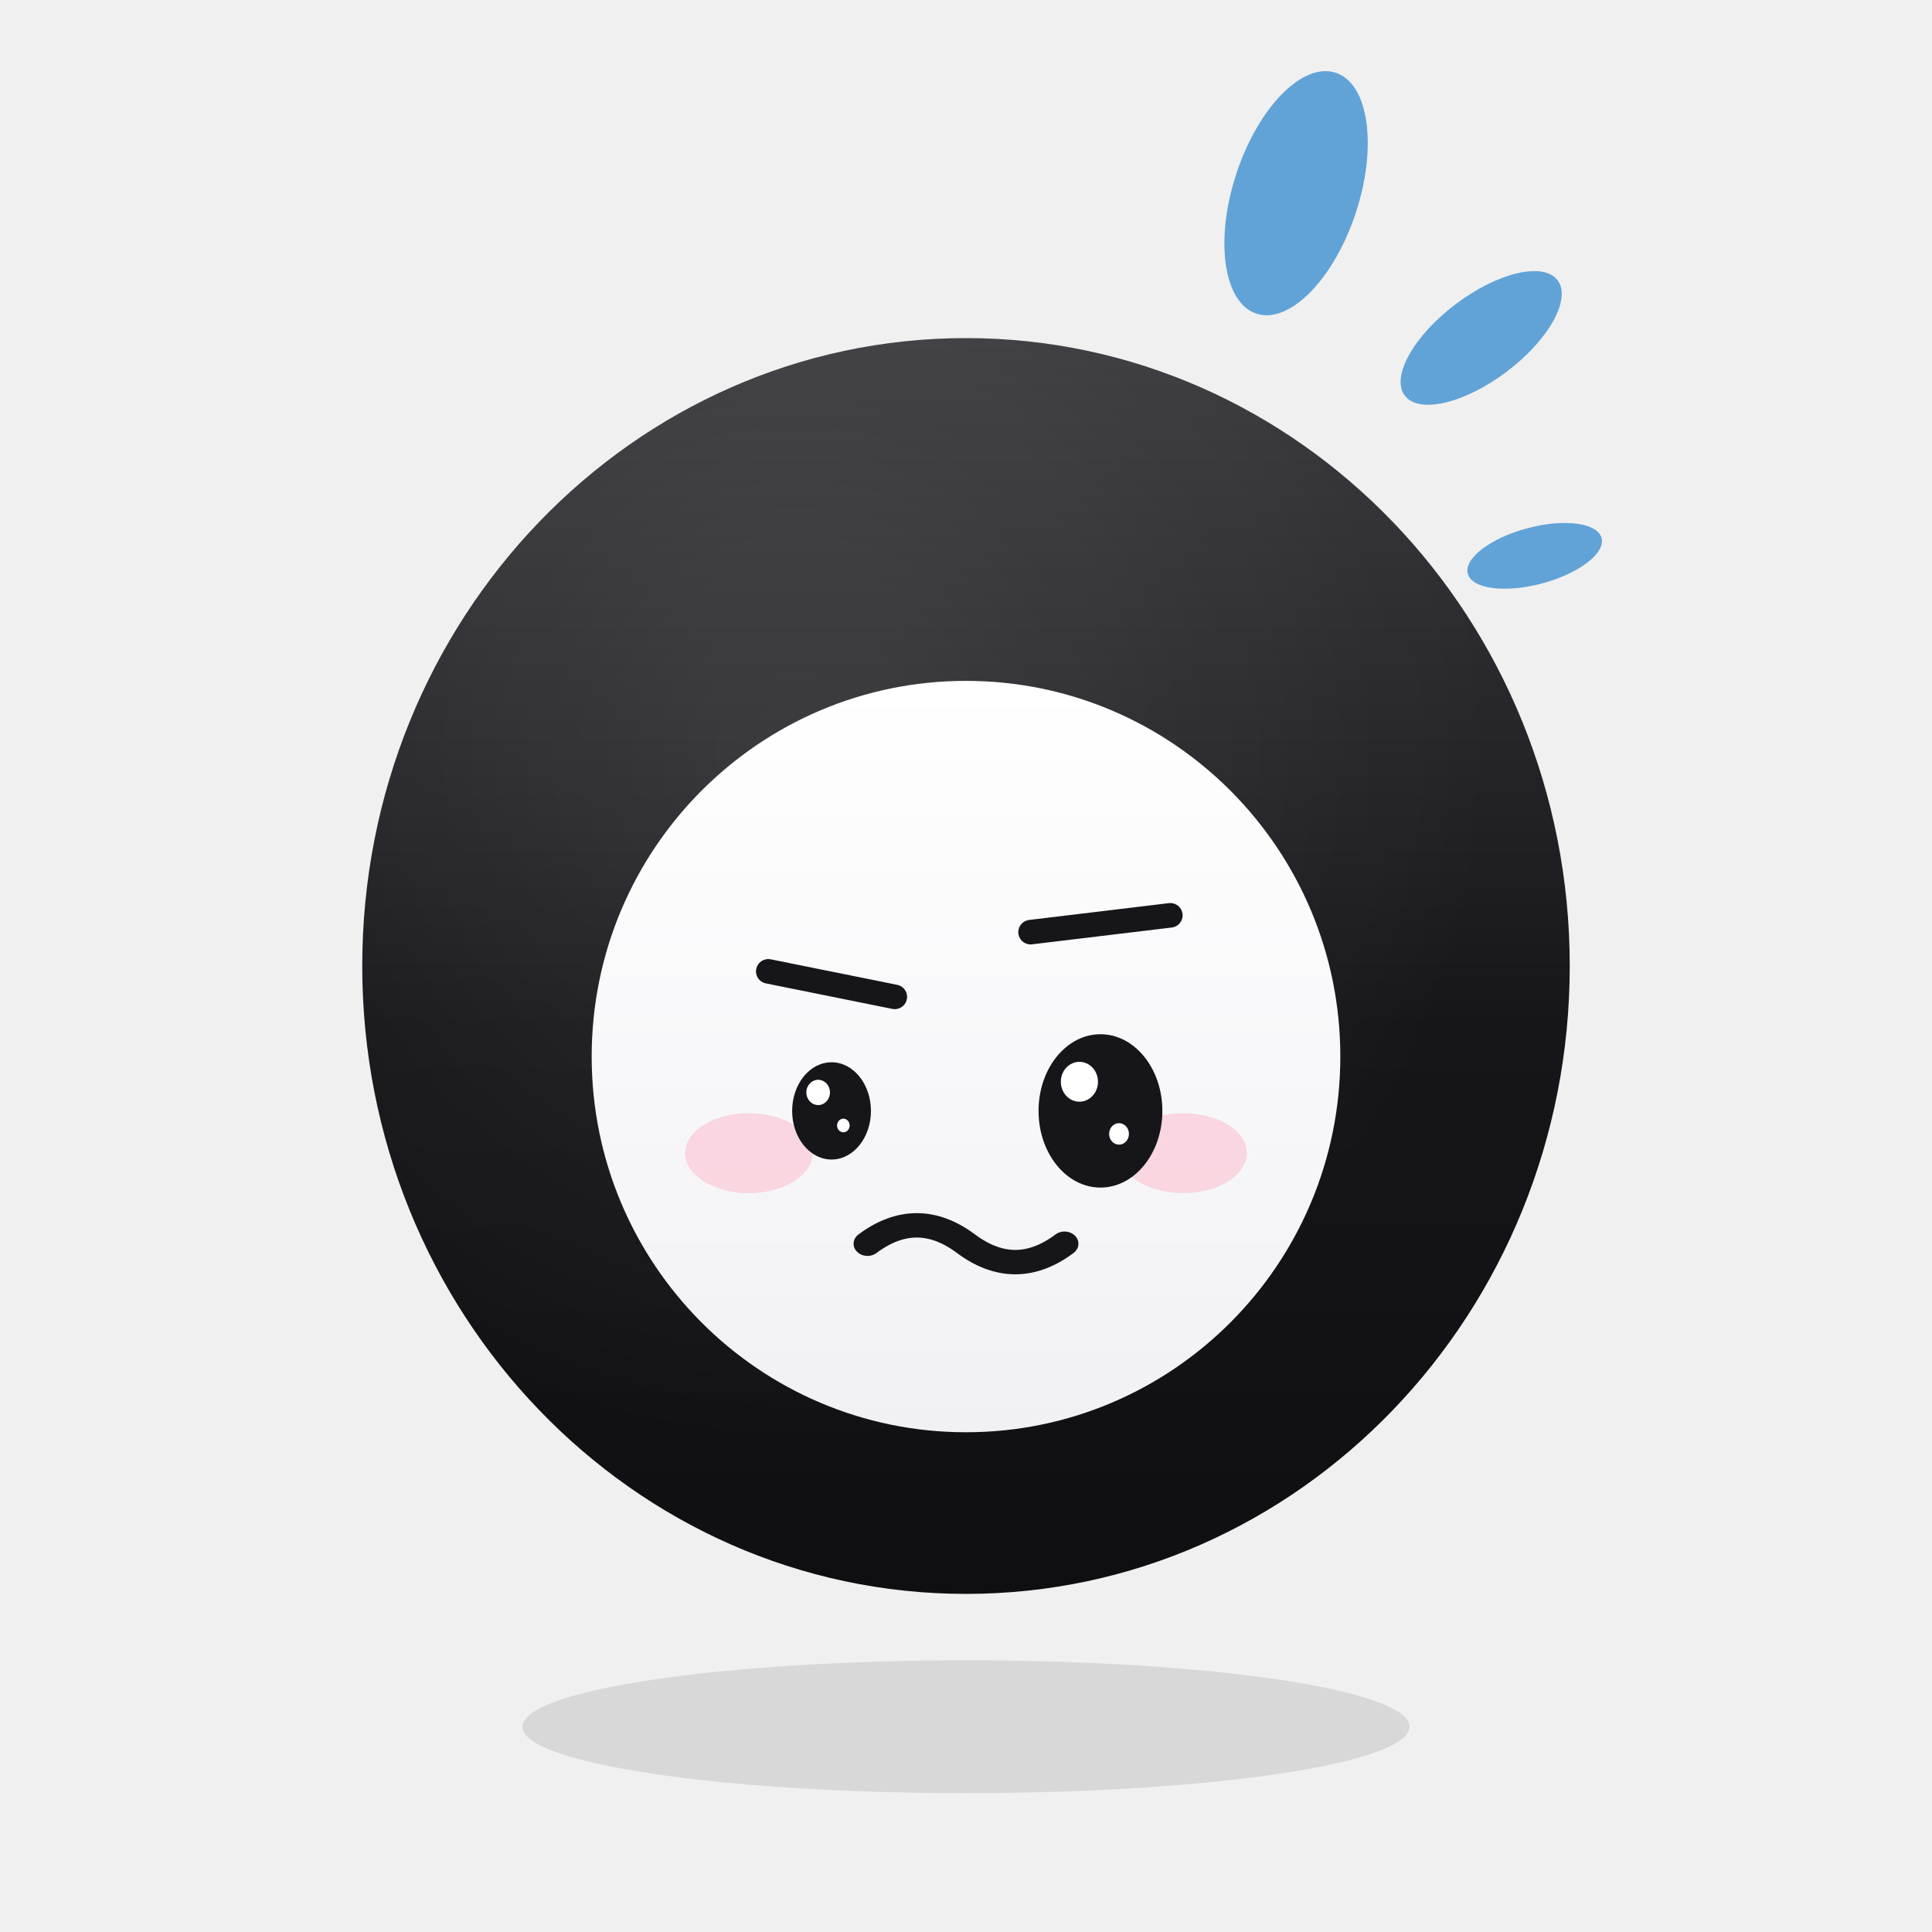
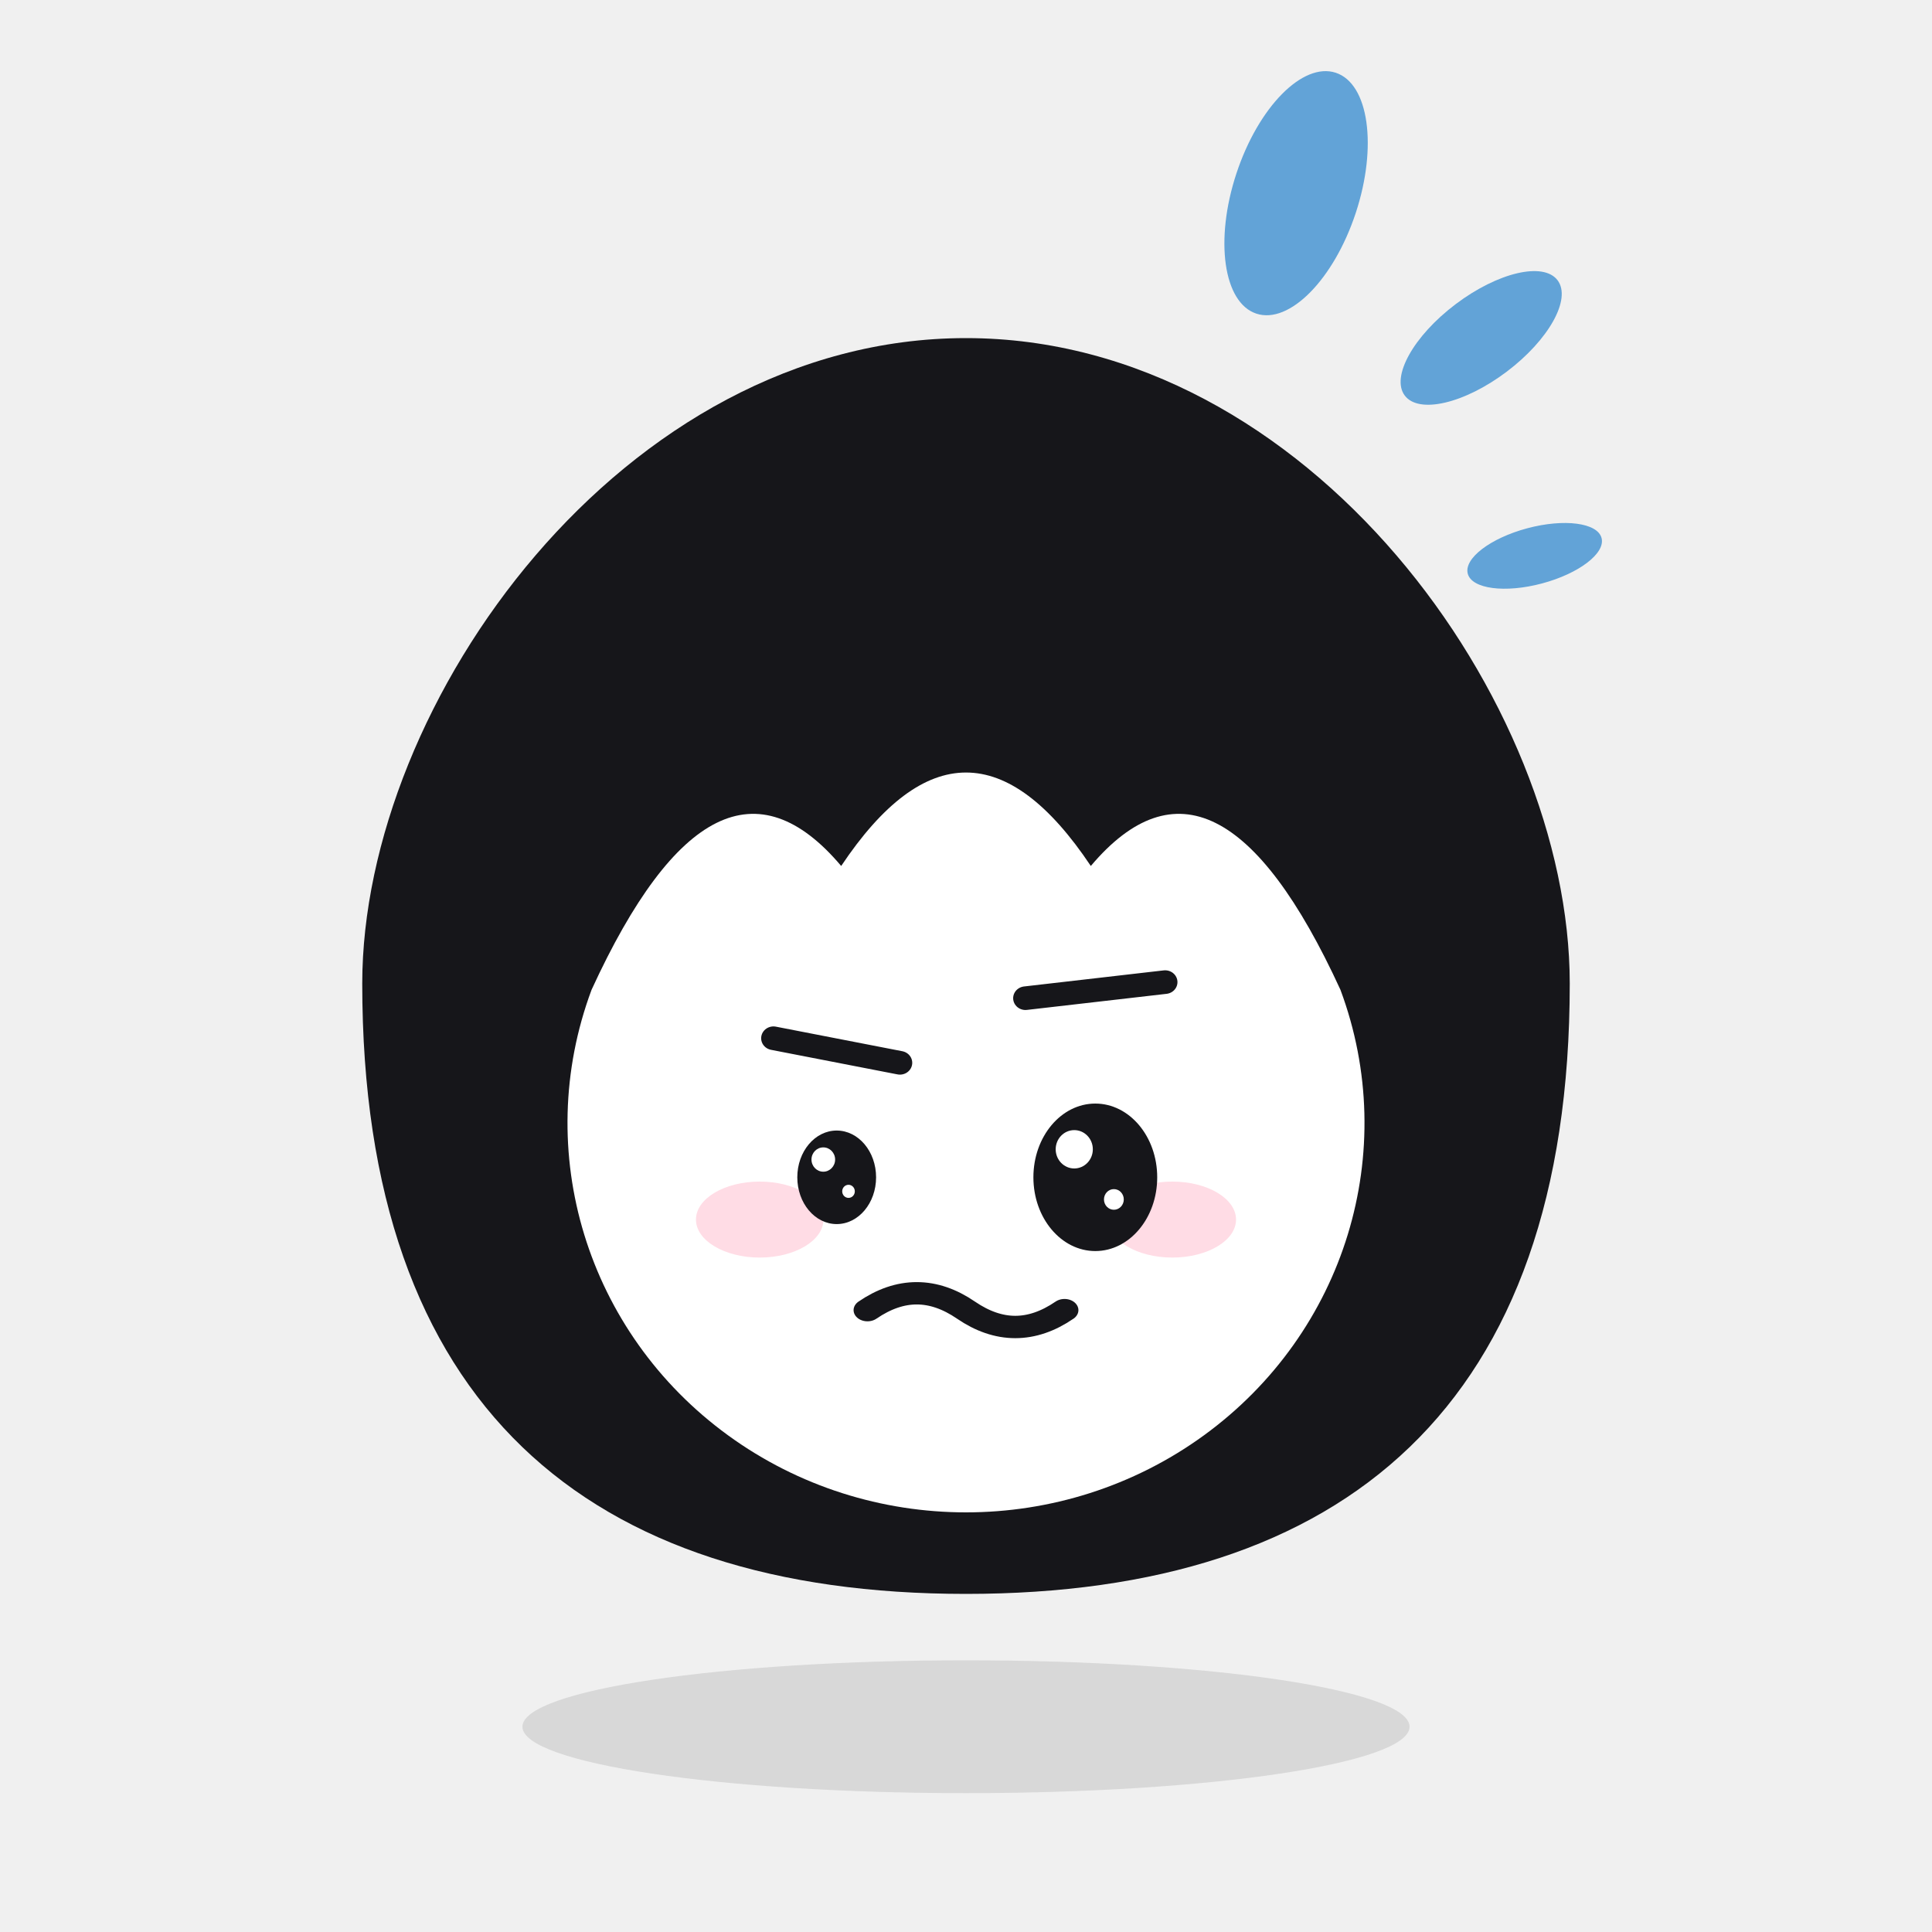
<svg xmlns="http://www.w3.org/2000/svg" width="320" height="320" viewBox="0 0 320 320">
  <defs>
-     <linearGradient id="bg0" gradientUnits="userSpaceOnUse" x1="0" y1="-104" x2="0" y2="104">
-       <stop offset="0" stop-color="#3b3b3f" />
-       <stop offset="0.55" stop-color="#16161A" />
-       <stop offset="1" stop-color="#0f0f12" />
-     </linearGradient>
-     <radialGradient id="bg1" gradientUnits="userSpaceOnUse" cx="-28" cy="-35.36" r="115" fx="-28" fy="-35.36">
-       <stop offset="0" stop-color="#FFFFFF" />
-       <stop offset="1" stop-color="rgba(255,255,255,0)" />
-     </radialGradient>
-     <linearGradient id="bg2" gradientUnits="userSpaceOnUse" x1="0" y1="-47.226" x2="0" y2="77.226">
-       <stop offset="0" stop-color="#FFFFFF" />
-       <stop offset="1" stop-color="#F1F1F5" />
-     </linearGradient>
    <clipPath id="bc1">
-       <path d="M62 15C62 49.367 34.242 77.226 0 77.226C-34.242 77.226 -62 49.367 -62 15C-62 -19.367 -34.242 -47.226 0 -47.226C34.242 -47.226 62 -19.367 62 15" transform="matrix(1 0 0 1 160 160)" />
+       <path d="M62.02 3.941C71.993 30.718 62.802 60.717 39.412 77.734C16.023 94.75 -16.023 94.75 -39.412 77.734C-62.802 60.717 -71.993 30.718 -62.02 3.941Q-41.346 -41.061 -20.673 -16.567Q0 -47.525 20.673 -16.567Q41.346 -41.061 62.02 3.941Z" transform="matrix(1 0 0 1 160 160)" />
    </clipPath>
  </defs>
  <path d="M73.467 126C73.467 132.075 40.575 137 0 137C-40.575 137 -73.467 132.075 -73.467 126C-73.467 119.925 -40.575 115 0 115C40.575 115 73.467 119.925 73.467 126" fill="rgba(22,22,26,0.13)" fill-opacity="0.857" transform="matrix(1 0 0 1 160 160)" />
-   <path d="M100 0C100 57.438 55.228 104 0 104C-55.228 104 -100 57.438 -100 0C-100 -57.438 -55.228 -104 0 -104C55.228 -104 100 -57.438 100 0" fill="url(#bg0)" transform="matrix(1 0 0 1 160 160)" />
-   <path d="M100 0C100 57.438 55.228 104 0 104C-55.228 104 -100 57.438 -100 0C-100 -57.438 -55.228 -104 0 -104C55.228 -104 100 -57.438 100 0" fill="url(#bg1)" fill-opacity="0.1" transform="matrix(1 0 0 1 160 160)" />
-   <path d="M62 15C62 49.367 34.242 77.226 0 77.226C-34.242 77.226 -62 49.367 -62 15C-62 -19.367 -34.242 -47.226 0 -47.226C34.242 -47.226 62 -19.367 62 15" fill="url(#bg2)" transform="matrix(1 0 0 1 160 160)" />
-   <path d="M11.5 0C11.5 3.866 6.351 7 0 7C-6.351 7 -11.5 3.866 -11.5 0C-11.5 -3.866 -6.351 -7 0 -7C6.351 -7 11.5 -3.866 11.5 0" fill="rgba(255,138,168,0.42)" fill-opacity="0.7" transform="matrix(0.918 0 0 0.946 124.036 191)" />
-   <path d="M11.5 0C11.5 3.866 6.351 7 0 7C-6.351 7 -11.5 3.866 -11.5 0C-11.5 -3.866 -6.351 -7 0 -7C6.351 -7 11.5 -3.866 11.5 0" fill="rgba(255,138,168,0.42)" fill-opacity="0.7" transform="matrix(0.918 0 0 0.946 195.964 191)" />
+   <path d="M0 -104C56.792 -104 100 -43.68 100 2.912C100 72.8 62.674 104 0 104C-62.674 104 -100 72.8 -100 2.912C-100 -43.68 -56.792 -104 0 -104Z" fill="#16161A" transform="matrix(1 0 0 1 160 160)" />
+   <path d="M62.02 3.941C71.993 30.718 62.802 60.717 39.412 77.734C16.023 94.75 -16.023 94.75 -39.412 77.734C-62.802 60.717 -71.993 30.718 -62.02 3.941Q-41.346 -41.061 -20.673 -16.567Q0 -47.525 20.673 -16.567Q41.346 -41.061 62.02 3.941Z" fill="#FFFFFF" transform="matrix(1 0 0 1 160 160)" />
+   <path d="M11.5 0C11.5 3.866 6.351 7 0 7C-6.351 7 -11.5 3.866 -11.5 0C-11.5 -3.866 -6.351 -7 0 -7C6.351 -7 11.5 -3.866 11.5 0" fill="rgba(255,138,168,0.42)" fill-opacity="0.7" transform="matrix(0.918 0 0 0.899 125.83 202)" />
+   <path d="M11.5 0C11.5 3.866 6.351 7 0 7C-6.351 7 -11.5 3.866 -11.5 0C-11.5 -3.866 -6.351 -7 0 -7C6.351 -7 11.5 -3.866 11.5 0" fill="rgba(255,138,168,0.42)" fill-opacity="0.7" transform="matrix(0.918 0 0 0.899 194.17 202)" />
  <g clip-path="url(#bc1)">
-     <path d="M6.72 0C6.72 4.595 3.711 8.32 0 8.32C-3.711 8.32 -6.72 4.595 -6.72 0C-6.72 -4.595 -3.711 -8.32 0 -8.32C3.711 -8.32 6.72 -4.595 6.72 0" fill="#16161A" transform="matrix(0.971 0 0 0.968 137.73 184)" />
-     <path d="M-0.269 -3.162C-0.269 -1.967 -1.171 -0.998 -2.285 -0.998C-3.398 -0.998 -4.301 -1.967 -4.301 -3.162C-4.301 -4.356 -3.398 -5.325 -2.285 -5.325C-1.171 -5.325 -0.269 -4.356 -0.269 -3.162" fill="#FFFFFF" transform="matrix(0.971 0 0 0.968 137.73 184)" />
-     <path d="M3.091 2.496C3.091 3.139 2.61 3.661 2.016 3.661C1.422 3.661 0.941 3.139 0.941 2.496C0.941 1.853 1.422 1.331 2.016 1.331C2.61 1.331 3.091 1.853 3.091 2.496" fill="#FFFFFF" transform="matrix(0.971 0 0 0.968 137.73 184)" />
-     <path d="M10.56 0C10.56 7.246 5.832 13.12 0 13.12C-5.832 13.12 -10.56 7.246 -10.56 0C-10.56 -7.246 -5.832 -13.12 0 -13.12C5.832 -13.12 10.56 -7.246 10.56 0" fill="#16161A" transform="matrix(0.971 0 0 0.968 182.27 184)" />
-     <path d="M-0.422 -4.986C-0.422 -3.102 -1.841 -1.574 -3.59 -1.574C-5.34 -1.574 -6.758 -3.102 -6.758 -4.986C-6.758 -6.87 -5.34 -8.397 -3.59 -8.397C-1.841 -8.397 -0.422 -6.87 -0.422 -4.986" fill="#FFFFFF" transform="matrix(0.971 0 0 0.968 182.27 184)" />
-     <path d="M4.858 3.936C4.858 4.95 4.101 5.773 3.168 5.773C2.235 5.773 1.478 4.95 1.478 3.936C1.478 2.922 2.235 2.099 3.168 2.099C4.101 2.099 4.858 2.922 4.858 3.936" fill="#FFFFFF" transform="matrix(0.971 0 0 0.968 182.27 184)" />
-     <path d="M-11 0L11 0" fill="none" stroke="#16161A" stroke-width="4.2" stroke-linecap="round" stroke-linejoin="round" transform="matrix(0.952 0.192 -0.193 0.949 137.73 163)" />
-     <path d="M-12 0L12 0" fill="none" stroke="#16161A" stroke-width="4.2" stroke-linecap="round" stroke-linejoin="round" transform="matrix(0.964 -0.116 0.116 0.961 182.27 153)" />
-     <path d="M-16.32 0Q-8.16 -6.936 0 0Q8.16 6.936 16.32 0" fill="none" stroke="#16161A" stroke-width="4.6" stroke-linecap="round" stroke-linejoin="round" transform="matrix(1 0 0 0.878 160 206)" />
+     <path d="M6.72 0C6.72 4.595 3.711 8.32 0 8.32C-3.711 8.32 -6.72 4.595 -6.72 0C-6.72 -4.595 -3.711 -8.32 0 -8.32C3.711 -8.32 6.72 -4.595 6.72 0" fill="#16161A" transform="matrix(0.971 0 0 0.931 138.583 195)" />
+     <path d="M-0.269 -3.162C-0.269 -1.967 -1.171 -0.998 -2.285 -0.998C-3.398 -0.998 -4.301 -1.967 -4.301 -3.162C-4.301 -4.356 -3.398 -5.325 -2.285 -5.325C-1.171 -5.325 -0.269 -4.356 -0.269 -3.162" fill="#FFFFFF" transform="matrix(0.971 0 0 0.931 138.583 195)" />
+     <path d="M3.091 2.496C3.091 3.139 2.61 3.661 2.016 3.661C1.422 3.661 0.941 3.139 0.941 2.496C0.941 1.853 1.422 1.331 2.016 1.331C2.61 1.331 3.091 1.853 3.091 2.496" fill="#FFFFFF" transform="matrix(0.971 0 0 0.931 138.583 195)" />
+     <path d="M10.56 0C10.56 7.246 5.832 13.12 0 13.12C-5.832 13.12 -10.56 7.246 -10.56 0C-10.56 -7.246 -5.832 -13.12 0 -13.12C5.832 -13.12 10.56 -7.246 10.56 0" fill="#16161A" transform="matrix(0.971 0 0 0.931 181.417 195)" />
+     <path d="M-0.422 -4.986C-0.422 -3.102 -1.841 -1.574 -3.59 -1.574C-5.34 -1.574 -6.758 -3.102 -6.758 -4.986C-6.758 -6.87 -5.34 -8.397 -3.59 -8.397C-1.841 -8.397 -0.422 -6.87 -0.422 -4.986" fill="#FFFFFF" transform="matrix(0.971 0 0 0.931 181.417 195)" />
+     <path d="M4.858 3.936C4.858 4.95 4.101 5.773 3.168 5.773C2.235 5.773 1.478 4.95 1.478 3.936C1.478 2.922 2.235 2.099 3.168 2.099C4.101 2.099 4.858 2.922 4.858 3.936" fill="#FFFFFF" transform="matrix(0.971 0 0 0.931 181.417 195)" />
+     <path d="M-11 0L11 0" fill="none" stroke="#16161A" stroke-width="4.2" stroke-linecap="round" stroke-linejoin="round" transform="matrix(0.952 0.185 -0.193 0.913 138.583 174)" />
+     <path d="M-12 0L12 0" fill="none" stroke="#16161A" stroke-width="4.2" stroke-linecap="round" stroke-linejoin="round" transform="matrix(0.964 -0.111 0.116 0.924 181.417 164)" />
+     <path d="M-16.32 0Q-8.16 -6.936 0 0Q8.16 6.936 16.32 0" fill="none" stroke="#16161A" stroke-width="4.6" stroke-linecap="round" stroke-linejoin="round" transform="matrix(1 0 0 0.805 160 217)" />
  </g>
  <path d="M10.407 0C10.407 11.598 5.748 21 0 21C-5.748 21 -10.407 11.598 -10.407 0C-10.407 -11.598 -5.748 -21 0 -21C5.748 -21 10.407 -11.598 10.407 0" fill="#1478C9" fill-opacity="0.644" transform="matrix(0.95 0.313 -0.313 0.95 214.672 32)" />
  <path d="M7.013 0C7.013 8.759 3.873 15.859 0 15.859C-3.873 15.859 -7.013 8.759 -7.013 0C-7.013 -8.759 -3.873 -15.859 0 -15.859C3.873 -15.859 7.013 -8.759 7.013 0" fill="#1478C9" fill-opacity="0.644" transform="matrix(0.602 0.798 -0.798 0.602 245.33 55.971)" />
  <path d="M4.73 0C4.73 6.334 2.612 11.469 0 11.469C-2.612 11.469 -4.73 6.334 -4.73 0C-4.73 -6.334 -2.612 -11.469 0 -11.469C2.612 -11.469 4.73 -6.334 4.73 0" fill="#1478C9" fill-opacity="0.644" transform="matrix(0.258 0.966 -0.966 0.258 254.188 92.067)" />
</svg>
